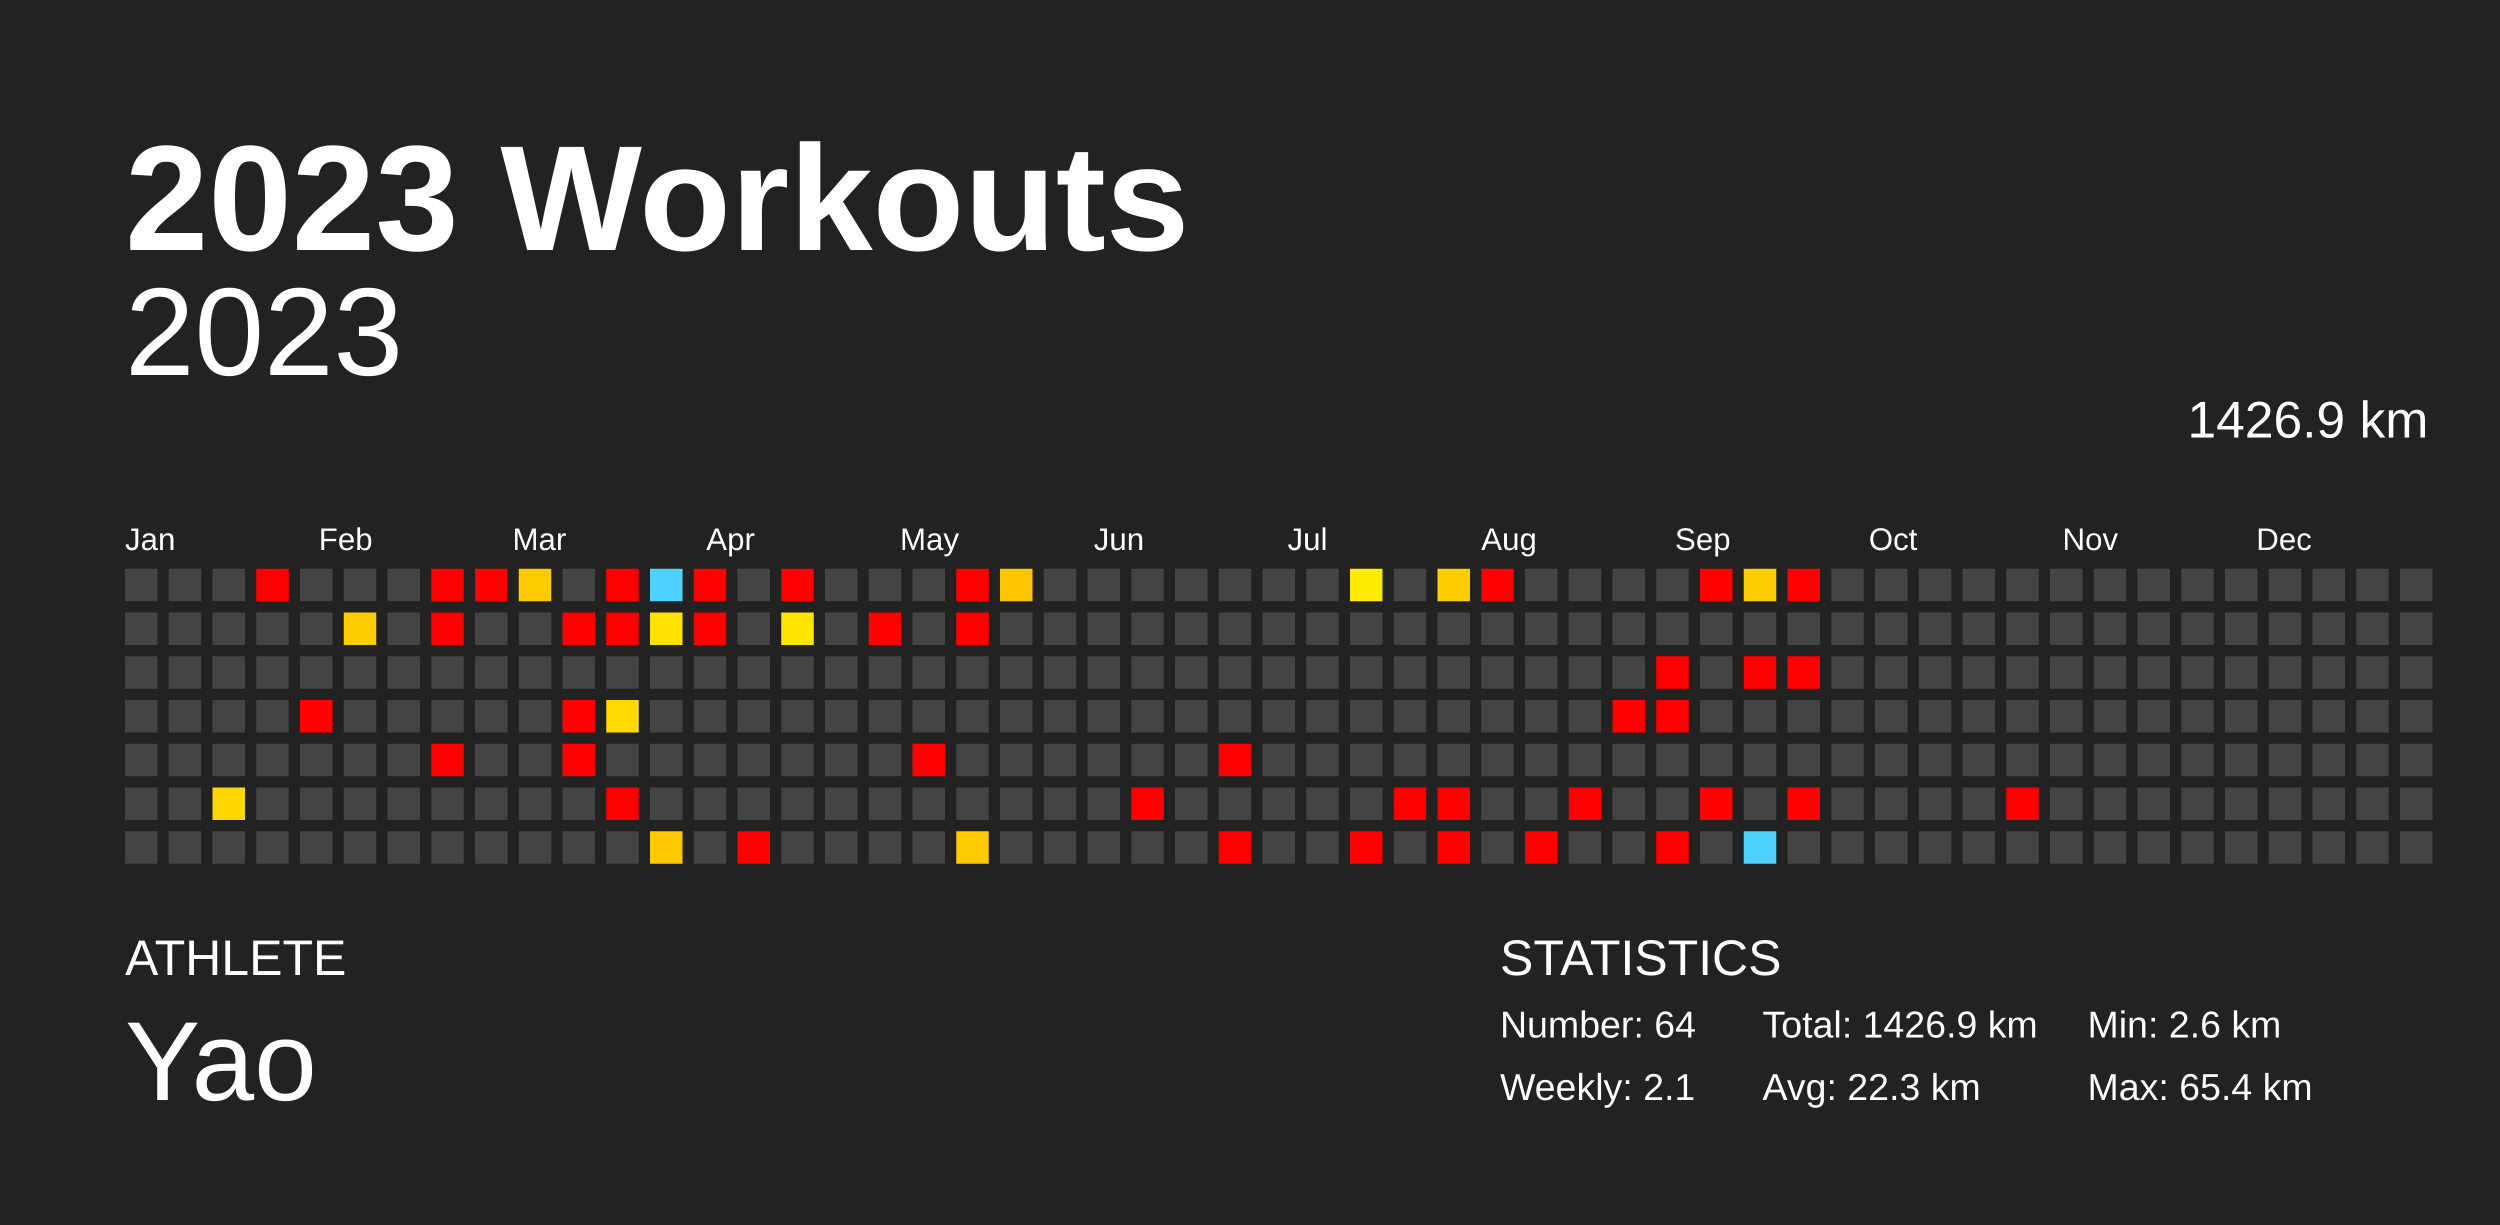
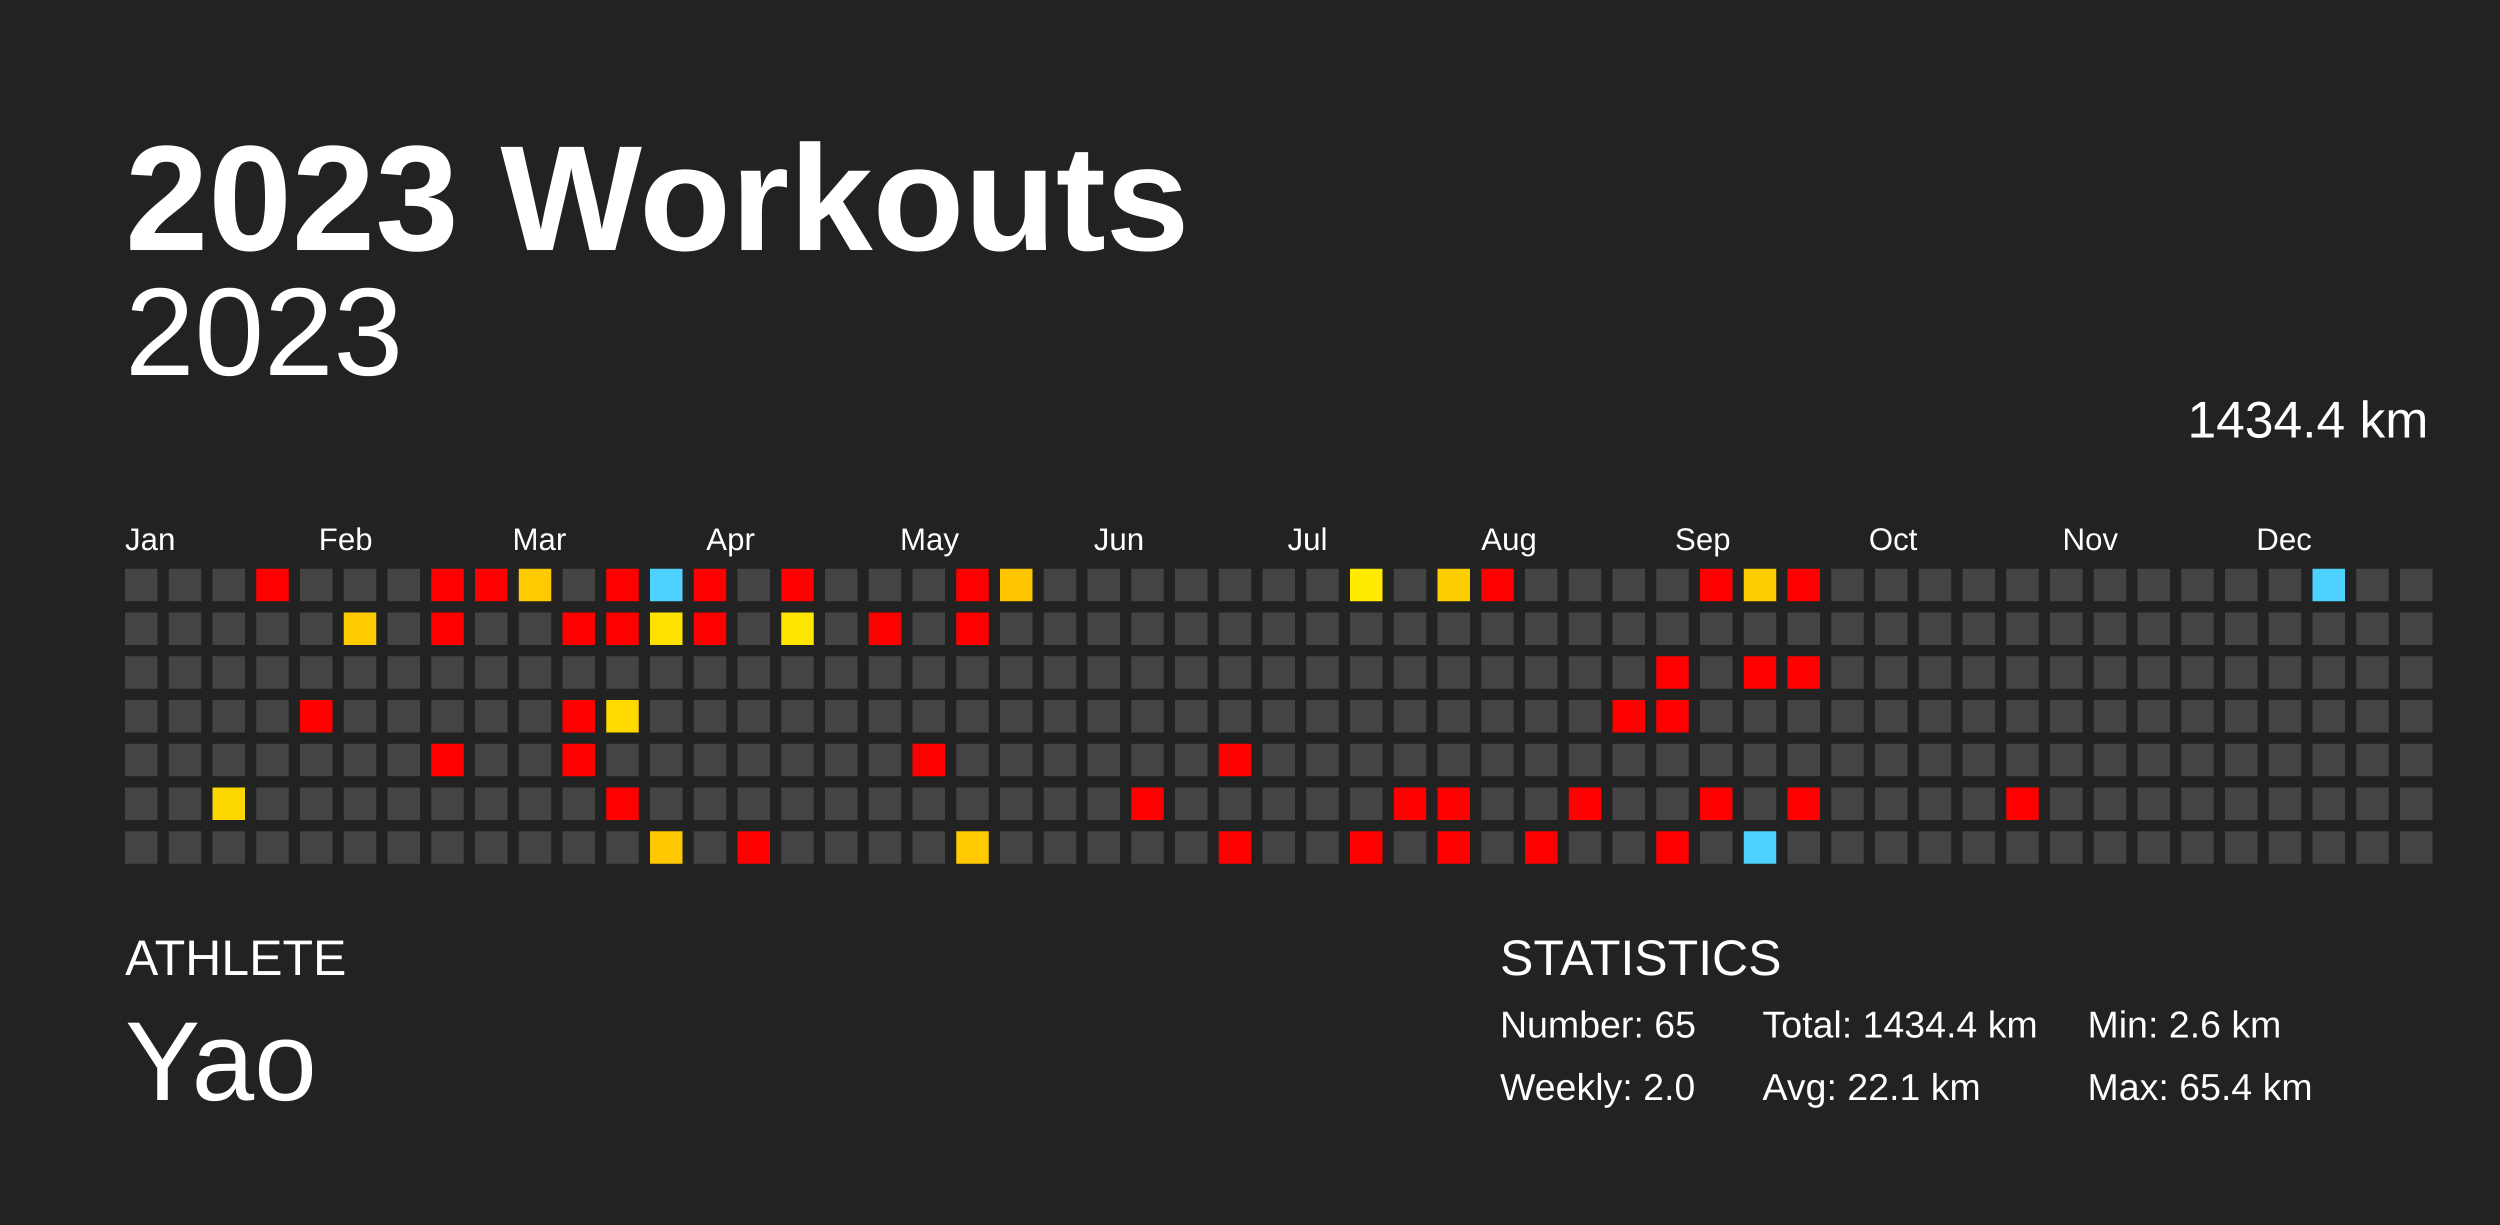
<svg xmlns="http://www.w3.org/2000/svg" baseProfile="full" height="98mm" version="1.1" viewBox="0,0,200,98" width="200mm">
  <defs />
  <rect fill="#222222" height="98" width="200" x="0" y="0" />
  <text fill="#FFFFFF" style="font-size:12px; font-family:Arial; font-weight:bold;" x="10" y="20">2023 Workouts</text>
  <text fill="#FFFFFF" style="font-size:4px; font-family:Arial" x="10" y="78">ATHLETE</text>
  <text fill="#FFFFFF" style="font-size:9px; font-family:Arial" x="10" y="88">Yao</text>
  <text fill="#FFFFFF" style="font-size:4px; font-family:Arial" x="120" y="78">STATISTICS</text>
-   <text fill="#FFFFFF" style="font-size:3px; font-family:Arial" x="120" y="83">Number: 64</text>
-   <text fill="#FFFFFF" style="font-size:3px; font-family:Arial" x="120" y="88">Weekly: 2.1</text>
-   <text fill="#FFFFFF" style="font-size:3px; font-family:Arial" x="141" y="83">Total: 1426.9 km</text>
-   <text fill="#FFFFFF" style="font-size:3px; font-family:Arial" x="141" y="88">Avg: 22.3 km</text>
+   <text fill="#FFFFFF" style="font-size:3px; font-family:Arial" x="120" y="83">Number: 65</text>
+   <text fill="#FFFFFF" style="font-size:3px; font-family:Arial" x="120" y="88">Weekly: 2.0</text>
+   <text fill="#FFFFFF" style="font-size:3px; font-family:Arial" x="141" y="83">Total: 1434.4 km</text>
+   <text fill="#FFFFFF" style="font-size:3px; font-family:Arial" x="141" y="88">Avg: 22.1 km</text>
  <text fill="#FFFFFF" style="font-size:3px; font-family:Arial" x="167" y="83">Min: 2.6 km</text>
  <text fill="#FFFFFF" style="font-size:3px; font-family:Arial" x="167" y="88">Max: 65.4 km</text>
  <text alignment-baseline="hanging" fill="#FFFFFF" style="font-size:10.0px; font-family:Arial;" x="10" y="30">2023</text>
-   <text alignment-baseline="hanging" fill="#FFFFFF" style="font-size:4.125px; font-family:Arial;" x="175" y="35">1426.9 km</text>
+   <text alignment-baseline="hanging" fill="#FFFFFF" style="font-size:4.125px; font-family:Arial;" x="175" y="35">1434.4 km</text>
  <text fill="#FFFFFF" style="font-size:2.5px; font-family:Arial" x="10.0" y="44">Jan</text>
  <text fill="#FFFFFF" style="font-size:2.5px; font-family:Arial" x="25.5" y="44">Feb</text>
  <text fill="#FFFFFF" style="font-size:2.5px; font-family:Arial" x="41.0" y="44">Mar</text>
  <text fill="#FFFFFF" style="font-size:2.5px; font-family:Arial" x="56.5" y="44">Apr</text>
  <text fill="#FFFFFF" style="font-size:2.5px; font-family:Arial" x="72.0" y="44">May</text>
  <text fill="#FFFFFF" style="font-size:2.5px; font-family:Arial" x="87.5" y="44">Jun</text>
  <text fill="#FFFFFF" style="font-size:2.5px; font-family:Arial" x="103.0" y="44">Jul</text>
  <text fill="#FFFFFF" style="font-size:2.5px; font-family:Arial" x="118.5" y="44">Aug</text>
  <text fill="#FFFFFF" style="font-size:2.5px; font-family:Arial" x="134.0" y="44">Sep</text>
  <text fill="#FFFFFF" style="font-size:2.5px; font-family:Arial" x="149.5" y="44">Oct</text>
  <text fill="#FFFFFF" style="font-size:2.5px; font-family:Arial" x="165.0" y="44">Nov</text>
  <text fill="#FFFFFF" style="font-size:2.5px; font-family:Arial" x="180.5" y="44">Dec</text>
  <rect fill="#444444" height="2.6" width="2.6" x="10.0" y="45.5" />
  <rect fill="#444444" height="2.6" width="2.6" x="10.0" y="49.0" />
  <rect fill="#444444" height="2.6" width="2.6" x="10.0" y="52.5" />
  <rect fill="#444444" height="2.6" width="2.6" x="10.0" y="56.0" />
  <rect fill="#444444" height="2.6" width="2.6" x="10.0" y="59.5" />
  <rect fill="#444444" height="2.6" width="2.6" x="10.0" y="63.0" />
  <rect fill="#444444" height="2.6" width="2.6" x="10.0" y="66.5" />
  <rect fill="#444444" height="2.6" width="2.6" x="13.5" y="45.5" />
  <rect fill="#444444" height="2.6" width="2.6" x="13.5" y="49.0" />
  <rect fill="#444444" height="2.6" width="2.6" x="13.5" y="52.5" />
  <rect fill="#444444" height="2.6" width="2.6" x="13.5" y="56.0" />
  <rect fill="#444444" height="2.6" width="2.6" x="13.5" y="59.5" />
  <rect fill="#444444" height="2.6" width="2.6" x="13.5" y="63.0" />
  <rect fill="#444444" height="2.6" width="2.6" x="13.5" y="66.5" />
  <rect fill="#444444" height="2.6" width="2.6" x="17.0" y="45.5" />
  <rect fill="#444444" height="2.6" width="2.6" x="17.0" y="49.0" />
  <rect fill="#444444" height="2.6" width="2.6" x="17.0" y="52.5" />
  <rect fill="#444444" height="2.6" width="2.6" x="17.0" y="56.0" />
  <rect fill="#444444" height="2.6" width="2.6" x="17.0" y="59.5" />
  <rect fill="#ffd700" height="2.6" width="2.6" x="17.0" y="63.0" />
  <rect fill="#444444" height="2.6" width="2.6" x="17.0" y="66.5" />
  <rect fill="red" height="2.6" width="2.6" x="20.5" y="45.5" />
  <rect fill="#444444" height="2.6" width="2.6" x="20.5" y="49.0" />
  <rect fill="#444444" height="2.6" width="2.6" x="20.5" y="52.5" />
  <rect fill="#444444" height="2.6" width="2.6" x="20.5" y="56.0" />
  <rect fill="#444444" height="2.6" width="2.6" x="20.5" y="59.5" />
  <rect fill="#444444" height="2.6" width="2.6" x="20.5" y="63.0" />
  <rect fill="#444444" height="2.6" width="2.6" x="20.5" y="66.5" />
  <rect fill="#444444" height="2.6" width="2.6" x="24.0" y="45.5" />
  <rect fill="#444444" height="2.6" width="2.6" x="24.0" y="49.0" />
  <rect fill="#444444" height="2.6" width="2.6" x="24.0" y="52.5" />
  <rect fill="red" height="2.6" width="2.6" x="24.0" y="56.0" />
  <rect fill="#444444" height="2.6" width="2.6" x="24.0" y="59.5" />
  <rect fill="#444444" height="2.6" width="2.6" x="24.0" y="63.0" />
  <rect fill="#444444" height="2.6" width="2.6" x="24.0" y="66.5" />
  <rect fill="#444444" height="2.6" width="2.6" x="27.5" y="45.5" />
  <rect fill="#ffcc00" height="2.6" width="2.6" x="27.5" y="49.0" />
  <rect fill="#444444" height="2.6" width="2.6" x="27.5" y="52.5" />
  <rect fill="#444444" height="2.6" width="2.6" x="27.5" y="56.0" />
  <rect fill="#444444" height="2.6" width="2.6" x="27.5" y="59.5" />
  <rect fill="#444444" height="2.6" width="2.6" x="27.5" y="63.0" />
  <rect fill="#444444" height="2.6" width="2.6" x="27.5" y="66.5" />
  <rect fill="#444444" height="2.6" width="2.6" x="31.0" y="45.5" />
  <rect fill="#444444" height="2.6" width="2.6" x="31.0" y="49.0" />
  <rect fill="#444444" height="2.6" width="2.6" x="31.0" y="52.5" />
  <rect fill="#444444" height="2.6" width="2.6" x="31.0" y="56.0" />
  <rect fill="#444444" height="2.6" width="2.6" x="31.0" y="59.5" />
  <rect fill="#444444" height="2.6" width="2.6" x="31.0" y="63.0" />
  <rect fill="#444444" height="2.6" width="2.6" x="31.0" y="66.5" />
  <rect fill="red" height="2.6" width="2.6" x="34.5" y="45.5" />
  <rect fill="red" height="2.6" width="2.6" x="34.5" y="49.0" />
  <rect fill="#444444" height="2.6" width="2.6" x="34.5" y="52.5" />
  <rect fill="#444444" height="2.6" width="2.6" x="34.5" y="56.0" />
  <rect fill="red" height="2.6" width="2.6" x="34.5" y="59.5" />
  <rect fill="#444444" height="2.6" width="2.6" x="34.5" y="63.0" />
  <rect fill="#444444" height="2.6" width="2.6" x="34.5" y="66.5" />
  <rect fill="red" height="2.6" width="2.6" x="38.0" y="45.5" />
  <rect fill="#444444" height="2.6" width="2.6" x="38.0" y="49.0" />
  <rect fill="#444444" height="2.6" width="2.6" x="38.0" y="52.5" />
  <rect fill="#444444" height="2.6" width="2.6" x="38.0" y="56.0" />
  <rect fill="#444444" height="2.6" width="2.6" x="38.0" y="59.5" />
  <rect fill="#444444" height="2.6" width="2.6" x="38.0" y="63.0" />
  <rect fill="#444444" height="2.6" width="2.6" x="38.0" y="66.5" />
  <rect fill="#ffcb00" height="2.6" width="2.6" x="41.5" y="45.5" />
  <rect fill="#444444" height="2.6" width="2.6" x="41.5" y="49.0" />
  <rect fill="#444444" height="2.6" width="2.6" x="41.5" y="52.5" />
  <rect fill="#444444" height="2.6" width="2.6" x="41.5" y="56.0" />
  <rect fill="#444444" height="2.6" width="2.6" x="41.5" y="59.5" />
  <rect fill="#444444" height="2.6" width="2.6" x="41.5" y="63.0" />
  <rect fill="#444444" height="2.6" width="2.6" x="41.5" y="66.5" />
  <rect fill="#444444" height="2.6" width="2.6" x="45.0" y="45.5" />
  <rect fill="red" height="2.6" width="2.6" x="45.0" y="49.0" />
  <rect fill="#444444" height="2.6" width="2.6" x="45.0" y="52.5" />
  <rect fill="red" height="2.6" width="2.6" x="45.0" y="56.0" />
  <rect fill="red" height="2.6" width="2.6" x="45.0" y="59.5" />
  <rect fill="#444444" height="2.6" width="2.6" x="45.0" y="63.0" />
  <rect fill="#444444" height="2.6" width="2.6" x="45.0" y="66.5" />
  <rect fill="red" height="2.6" width="2.6" x="48.5" y="45.5" />
  <rect fill="red" height="2.6" width="2.6" x="48.5" y="49.0" />
  <rect fill="#444444" height="2.6" width="2.6" x="48.5" y="52.5" />
  <rect fill="#ffd900" height="2.6" width="2.6" x="48.5" y="56.0" />
  <rect fill="#444444" height="2.6" width="2.6" x="48.5" y="59.5" />
  <rect fill="red" height="2.6" width="2.6" x="48.5" y="63.0" />
  <rect fill="#444444" height="2.6" width="2.6" x="48.5" y="66.5" />
  <rect fill="#4dd2ff" height="2.6" width="2.6" x="52.0" y="45.5" />
  <rect fill="#ffe100" height="2.6" width="2.6" x="52.0" y="49.0" />
  <rect fill="#444444" height="2.6" width="2.6" x="52.0" y="52.5" />
  <rect fill="#444444" height="2.6" width="2.6" x="52.0" y="56.0" />
  <rect fill="#444444" height="2.6" width="2.6" x="52.0" y="59.5" />
  <rect fill="#444444" height="2.6" width="2.6" x="52.0" y="63.0" />
  <rect fill="#ffc800" height="2.6" width="2.6" x="52.0" y="66.5" />
  <rect fill="red" height="2.6" width="2.6" x="55.5" y="45.5" />
  <rect fill="red" height="2.6" width="2.6" x="55.5" y="49.0" />
  <rect fill="#444444" height="2.6" width="2.6" x="55.5" y="52.5" />
  <rect fill="#444444" height="2.6" width="2.6" x="55.5" y="56.0" />
  <rect fill="#444444" height="2.6" width="2.6" x="55.5" y="59.5" />
  <rect fill="#444444" height="2.6" width="2.6" x="55.5" y="63.0" />
  <rect fill="#444444" height="2.6" width="2.6" x="55.5" y="66.5" />
  <rect fill="#444444" height="2.6" width="2.6" x="59.0" y="45.5" />
  <rect fill="#444444" height="2.6" width="2.6" x="59.0" y="49.0" />
  <rect fill="#444444" height="2.6" width="2.6" x="59.0" y="52.5" />
  <rect fill="#444444" height="2.6" width="2.6" x="59.0" y="56.0" />
  <rect fill="#444444" height="2.6" width="2.6" x="59.0" y="59.5" />
  <rect fill="#444444" height="2.6" width="2.6" x="59.0" y="63.0" />
  <rect fill="red" height="2.6" width="2.6" x="59.0" y="66.5" />
  <rect fill="red" height="2.6" width="2.6" x="62.5" y="45.5" />
  <rect fill="#ffe500" height="2.6" width="2.6" x="62.5" y="49.0" />
  <rect fill="#444444" height="2.6" width="2.6" x="62.5" y="52.5" />
  <rect fill="#444444" height="2.6" width="2.6" x="62.5" y="56.0" />
  <rect fill="#444444" height="2.6" width="2.6" x="62.5" y="59.5" />
  <rect fill="#444444" height="2.6" width="2.6" x="62.5" y="63.0" />
  <rect fill="#444444" height="2.6" width="2.6" x="62.5" y="66.5" />
  <rect fill="#444444" height="2.6" width="2.6" x="66.0" y="45.5" />
  <rect fill="#444444" height="2.6" width="2.6" x="66.0" y="49.0" />
  <rect fill="#444444" height="2.6" width="2.6" x="66.0" y="52.5" />
  <rect fill="#444444" height="2.6" width="2.6" x="66.0" y="56.0" />
  <rect fill="#444444" height="2.6" width="2.6" x="66.0" y="59.5" />
  <rect fill="#444444" height="2.6" width="2.6" x="66.0" y="63.0" />
  <rect fill="#444444" height="2.6" width="2.6" x="66.0" y="66.5" />
  <rect fill="#444444" height="2.6" width="2.6" x="69.5" y="45.5" />
  <rect fill="red" height="2.6" width="2.6" x="69.5" y="49.0" />
  <rect fill="#444444" height="2.6" width="2.6" x="69.5" y="52.5" />
  <rect fill="#444444" height="2.6" width="2.6" x="69.5" y="56.0" />
  <rect fill="#444444" height="2.6" width="2.6" x="69.5" y="59.5" />
  <rect fill="#444444" height="2.6" width="2.6" x="69.5" y="63.0" />
  <rect fill="#444444" height="2.6" width="2.6" x="69.5" y="66.5" />
  <rect fill="#444444" height="2.6" width="2.6" x="73.0" y="45.5" />
  <rect fill="#444444" height="2.6" width="2.6" x="73.0" y="49.0" />
  <rect fill="#444444" height="2.6" width="2.6" x="73.0" y="52.5" />
  <rect fill="#444444" height="2.6" width="2.6" x="73.0" y="56.0" />
  <rect fill="red" height="2.6" width="2.6" x="73.0" y="59.5" />
  <rect fill="#444444" height="2.6" width="2.6" x="73.0" y="63.0" />
  <rect fill="#444444" height="2.6" width="2.6" x="73.0" y="66.5" />
  <rect fill="red" height="2.6" width="2.6" x="76.5" y="45.5" />
  <rect fill="red" height="2.6" width="2.6" x="76.5" y="49.0" />
  <rect fill="#444444" height="2.6" width="2.6" x="76.5" y="52.5" />
  <rect fill="#444444" height="2.6" width="2.6" x="76.5" y="56.0" />
  <rect fill="#444444" height="2.6" width="2.6" x="76.5" y="59.5" />
  <rect fill="#444444" height="2.6" width="2.6" x="76.5" y="63.0" />
  <rect fill="#ffcb00" height="2.6" width="2.6" x="76.5" y="66.5" />
  <rect fill="#ffc500" height="2.6" width="2.6" x="80.0" y="45.5" />
  <rect fill="#444444" height="2.6" width="2.6" x="80.0" y="49.0" />
  <rect fill="#444444" height="2.6" width="2.6" x="80.0" y="52.5" />
  <rect fill="#444444" height="2.6" width="2.6" x="80.0" y="56.0" />
  <rect fill="#444444" height="2.6" width="2.6" x="80.0" y="59.5" />
  <rect fill="#444444" height="2.6" width="2.6" x="80.0" y="63.0" />
  <rect fill="#444444" height="2.6" width="2.6" x="80.0" y="66.5" />
  <rect fill="#444444" height="2.6" width="2.6" x="83.5" y="45.5" />
  <rect fill="#444444" height="2.6" width="2.6" x="83.5" y="49.0" />
  <rect fill="#444444" height="2.6" width="2.6" x="83.5" y="52.5" />
  <rect fill="#444444" height="2.6" width="2.6" x="83.5" y="56.0" />
  <rect fill="#444444" height="2.6" width="2.6" x="83.5" y="59.5" />
  <rect fill="#444444" height="2.6" width="2.6" x="83.5" y="63.0" />
  <rect fill="#444444" height="2.6" width="2.6" x="83.5" y="66.5" />
  <rect fill="#444444" height="2.6" width="2.6" x="87.0" y="45.5" />
  <rect fill="#444444" height="2.6" width="2.6" x="87.0" y="49.0" />
  <rect fill="#444444" height="2.6" width="2.6" x="87.0" y="52.5" />
  <rect fill="#444444" height="2.6" width="2.6" x="87.0" y="56.0" />
  <rect fill="#444444" height="2.6" width="2.6" x="87.0" y="59.5" />
  <rect fill="#444444" height="2.6" width="2.6" x="87.0" y="63.0" />
  <rect fill="#444444" height="2.6" width="2.6" x="87.0" y="66.5" />
  <rect fill="#444444" height="2.6" width="2.6" x="90.5" y="45.5" />
  <rect fill="#444444" height="2.6" width="2.6" x="90.5" y="49.0" />
  <rect fill="#444444" height="2.6" width="2.6" x="90.5" y="52.5" />
  <rect fill="#444444" height="2.6" width="2.6" x="90.5" y="56.0" />
  <rect fill="#444444" height="2.6" width="2.6" x="90.5" y="59.5" />
  <rect fill="red" height="2.6" width="2.6" x="90.5" y="63.0" />
  <rect fill="#444444" height="2.6" width="2.6" x="90.5" y="66.5" />
  <rect fill="#444444" height="2.6" width="2.6" x="94.0" y="45.5" />
  <rect fill="#444444" height="2.6" width="2.6" x="94.0" y="49.0" />
  <rect fill="#444444" height="2.6" width="2.6" x="94.0" y="52.5" />
  <rect fill="#444444" height="2.6" width="2.6" x="94.0" y="56.0" />
  <rect fill="#444444" height="2.6" width="2.6" x="94.0" y="59.5" />
  <rect fill="#444444" height="2.6" width="2.6" x="94.0" y="63.0" />
  <rect fill="#444444" height="2.6" width="2.6" x="94.0" y="66.5" />
  <rect fill="#444444" height="2.6" width="2.6" x="97.5" y="45.5" />
  <rect fill="#444444" height="2.6" width="2.6" x="97.5" y="49.0" />
  <rect fill="#444444" height="2.6" width="2.6" x="97.5" y="52.5" />
  <rect fill="#444444" height="2.6" width="2.6" x="97.5" y="56.0" />
  <rect fill="red" height="2.6" width="2.6" x="97.5" y="59.5" />
  <rect fill="#444444" height="2.6" width="2.6" x="97.5" y="63.0" />
  <rect fill="red" height="2.6" width="2.6" x="97.5" y="66.5" />
  <rect fill="#444444" height="2.6" width="2.6" x="101.0" y="45.5" />
  <rect fill="#444444" height="2.6" width="2.6" x="101.0" y="49.0" />
  <rect fill="#444444" height="2.6" width="2.6" x="101.0" y="52.5" />
  <rect fill="#444444" height="2.6" width="2.6" x="101.0" y="56.0" />
  <rect fill="#444444" height="2.6" width="2.6" x="101.0" y="59.5" />
  <rect fill="#444444" height="2.6" width="2.6" x="101.0" y="63.0" />
  <rect fill="#444444" height="2.6" width="2.6" x="101.0" y="66.5" />
  <rect fill="#444444" height="2.6" width="2.6" x="104.5" y="45.5" />
  <rect fill="#444444" height="2.6" width="2.6" x="104.5" y="49.0" />
  <rect fill="#444444" height="2.6" width="2.6" x="104.5" y="52.5" />
  <rect fill="#444444" height="2.6" width="2.6" x="104.5" y="56.0" />
  <rect fill="#444444" height="2.6" width="2.6" x="104.5" y="59.5" />
  <rect fill="#444444" height="2.6" width="2.6" x="104.5" y="63.0" />
  <rect fill="#444444" height="2.6" width="2.6" x="104.5" y="66.5" />
  <rect fill="#ffea00" height="2.6" width="2.6" x="108.0" y="45.5" />
  <rect fill="#444444" height="2.6" width="2.6" x="108.0" y="49.0" />
  <rect fill="#444444" height="2.6" width="2.6" x="108.0" y="52.5" />
  <rect fill="#444444" height="2.6" width="2.6" x="108.0" y="56.0" />
  <rect fill="#444444" height="2.6" width="2.6" x="108.0" y="59.5" />
  <rect fill="#444444" height="2.6" width="2.6" x="108.0" y="63.0" />
  <rect fill="red" height="2.6" width="2.6" x="108.0" y="66.5" />
  <rect fill="#444444" height="2.6" width="2.6" x="111.5" y="45.5" />
  <rect fill="#444444" height="2.6" width="2.6" x="111.5" y="49.0" />
  <rect fill="#444444" height="2.6" width="2.6" x="111.5" y="52.5" />
  <rect fill="#444444" height="2.6" width="2.6" x="111.5" y="56.0" />
  <rect fill="#444444" height="2.6" width="2.6" x="111.5" y="59.5" />
  <rect fill="red" height="2.6" width="2.6" x="111.5" y="63.0" />
  <rect fill="#444444" height="2.6" width="2.6" x="111.5" y="66.5" />
  <rect fill="#ffce00" height="2.6" width="2.6" x="115.0" y="45.5" />
  <rect fill="#444444" height="2.6" width="2.6" x="115.0" y="49.0" />
  <rect fill="#444444" height="2.6" width="2.6" x="115.0" y="52.5" />
  <rect fill="#444444" height="2.6" width="2.6" x="115.0" y="56.0" />
  <rect fill="#444444" height="2.6" width="2.6" x="115.0" y="59.5" />
  <rect fill="red" height="2.6" width="2.6" x="115.0" y="63.0" />
  <rect fill="red" height="2.6" width="2.6" x="115.0" y="66.5" />
  <rect fill="red" height="2.6" width="2.6" x="118.5" y="45.5" />
  <rect fill="#444444" height="2.6" width="2.6" x="118.5" y="49.0" />
  <rect fill="#444444" height="2.6" width="2.6" x="118.5" y="52.5" />
  <rect fill="#444444" height="2.6" width="2.6" x="118.5" y="56.0" />
  <rect fill="#444444" height="2.6" width="2.6" x="118.5" y="59.5" />
  <rect fill="#444444" height="2.6" width="2.6" x="118.5" y="63.0" />
  <rect fill="#444444" height="2.6" width="2.6" x="118.5" y="66.5" />
  <rect fill="#444444" height="2.6" width="2.6" x="122.0" y="45.5" />
  <rect fill="#444444" height="2.6" width="2.6" x="122.0" y="49.0" />
  <rect fill="#444444" height="2.6" width="2.6" x="122.0" y="52.5" />
  <rect fill="#444444" height="2.6" width="2.6" x="122.0" y="56.0" />
  <rect fill="#444444" height="2.6" width="2.6" x="122.0" y="59.5" />
  <rect fill="#444444" height="2.6" width="2.6" x="122.0" y="63.0" />
  <rect fill="red" height="2.6" width="2.6" x="122.0" y="66.5" />
  <rect fill="#444444" height="2.6" width="2.6" x="125.5" y="45.5" />
  <rect fill="#444444" height="2.6" width="2.6" x="125.5" y="49.0" />
  <rect fill="#444444" height="2.6" width="2.6" x="125.5" y="52.5" />
  <rect fill="#444444" height="2.6" width="2.6" x="125.5" y="56.0" />
  <rect fill="#444444" height="2.6" width="2.6" x="125.5" y="59.5" />
  <rect fill="red" height="2.6" width="2.6" x="125.5" y="63.0" />
  <rect fill="#444444" height="2.6" width="2.6" x="125.5" y="66.5" />
  <rect fill="#444444" height="2.6" width="2.6" x="129.0" y="45.5" />
  <rect fill="#444444" height="2.6" width="2.6" x="129.0" y="49.0" />
  <rect fill="#444444" height="2.6" width="2.6" x="129.0" y="52.5" />
  <rect fill="red" height="2.6" width="2.6" x="129.0" y="56.0" />
  <rect fill="#444444" height="2.6" width="2.6" x="129.0" y="59.5" />
  <rect fill="#444444" height="2.6" width="2.6" x="129.0" y="63.0" />
  <rect fill="#444444" height="2.6" width="2.6" x="129.0" y="66.5" />
  <rect fill="#444444" height="2.6" width="2.6" x="132.5" y="45.5" />
  <rect fill="#444444" height="2.6" width="2.6" x="132.5" y="49.0" />
  <rect fill="red" height="2.6" width="2.6" x="132.5" y="52.5" />
  <rect fill="red" height="2.6" width="2.6" x="132.5" y="56.0" />
  <rect fill="#444444" height="2.6" width="2.6" x="132.5" y="59.5" />
  <rect fill="#444444" height="2.6" width="2.6" x="132.5" y="63.0" />
  <rect fill="red" height="2.6" width="2.6" x="132.5" y="66.5" />
  <rect fill="red" height="2.6" width="2.6" x="136.0" y="45.5" />
  <rect fill="#444444" height="2.6" width="2.6" x="136.0" y="49.0" />
  <rect fill="#444444" height="2.6" width="2.6" x="136.0" y="52.5" />
  <rect fill="#444444" height="2.6" width="2.6" x="136.0" y="56.0" />
  <rect fill="#444444" height="2.6" width="2.6" x="136.0" y="59.5" />
  <rect fill="red" height="2.6" width="2.6" x="136.0" y="63.0" />
  <rect fill="#444444" height="2.6" width="2.6" x="136.0" y="66.5" />
  <rect fill="#ffce00" height="2.6" width="2.6" x="139.5" y="45.5" />
  <rect fill="#444444" height="2.6" width="2.6" x="139.5" y="49.0" />
  <rect fill="red" height="2.6" width="2.6" x="139.5" y="52.5" />
  <rect fill="#444444" height="2.6" width="2.6" x="139.5" y="56.0" />
  <rect fill="#444444" height="2.6" width="2.6" x="139.5" y="59.5" />
  <rect fill="#444444" height="2.6" width="2.6" x="139.5" y="63.0" />
  <rect fill="#4dd2ff" height="2.6" width="2.6" x="139.5" y="66.5" />
  <rect fill="red" height="2.6" width="2.6" x="143.0" y="45.5" />
  <rect fill="#444444" height="2.6" width="2.6" x="143.0" y="49.0" />
  <rect fill="red" height="2.6" width="2.6" x="143.0" y="52.5" />
  <rect fill="#444444" height="2.6" width="2.6" x="143.0" y="56.0" />
  <rect fill="#444444" height="2.6" width="2.6" x="143.0" y="59.5" />
  <rect fill="red" height="2.6" width="2.6" x="143.0" y="63.0" />
  <rect fill="#444444" height="2.6" width="2.6" x="143.0" y="66.5" />
  <rect fill="#444444" height="2.6" width="2.6" x="146.5" y="45.5" />
  <rect fill="#444444" height="2.6" width="2.6" x="146.5" y="49.0" />
  <rect fill="#444444" height="2.6" width="2.6" x="146.5" y="52.5" />
  <rect fill="#444444" height="2.6" width="2.6" x="146.5" y="56.0" />
  <rect fill="#444444" height="2.6" width="2.6" x="146.5" y="59.5" />
  <rect fill="#444444" height="2.6" width="2.6" x="146.5" y="63.0" />
  <rect fill="#444444" height="2.6" width="2.6" x="146.5" y="66.5" />
  <rect fill="#444444" height="2.6" width="2.6" x="150.0" y="45.5" />
  <rect fill="#444444" height="2.6" width="2.6" x="150.0" y="49.0" />
  <rect fill="#444444" height="2.6" width="2.6" x="150.0" y="52.5" />
  <rect fill="#444444" height="2.6" width="2.6" x="150.0" y="56.0" />
  <rect fill="#444444" height="2.6" width="2.6" x="150.0" y="59.5" />
  <rect fill="#444444" height="2.6" width="2.6" x="150.0" y="63.0" />
  <rect fill="#444444" height="2.6" width="2.6" x="150.0" y="66.5" />
  <rect fill="#444444" height="2.6" width="2.6" x="153.5" y="45.5" />
  <rect fill="#444444" height="2.6" width="2.6" x="153.5" y="49.0" />
  <rect fill="#444444" height="2.6" width="2.6" x="153.5" y="52.5" />
  <rect fill="#444444" height="2.6" width="2.6" x="153.5" y="56.0" />
  <rect fill="#444444" height="2.6" width="2.6" x="153.5" y="59.5" />
  <rect fill="#444444" height="2.6" width="2.6" x="153.5" y="63.0" />
  <rect fill="#444444" height="2.6" width="2.6" x="153.5" y="66.5" />
  <rect fill="#444444" height="2.6" width="2.6" x="157.0" y="45.5" />
  <rect fill="#444444" height="2.6" width="2.6" x="157.0" y="49.0" />
  <rect fill="#444444" height="2.6" width="2.6" x="157.0" y="52.5" />
  <rect fill="#444444" height="2.6" width="2.6" x="157.0" y="56.0" />
  <rect fill="#444444" height="2.6" width="2.6" x="157.0" y="59.5" />
  <rect fill="#444444" height="2.6" width="2.6" x="157.0" y="63.0" />
  <rect fill="#444444" height="2.6" width="2.6" x="157.0" y="66.5" />
  <rect fill="#444444" height="2.6" width="2.6" x="160.5" y="45.5" />
  <rect fill="#444444" height="2.6" width="2.6" x="160.5" y="49.0" />
  <rect fill="#444444" height="2.6" width="2.6" x="160.5" y="52.5" />
  <rect fill="#444444" height="2.6" width="2.6" x="160.5" y="56.0" />
  <rect fill="#444444" height="2.6" width="2.6" x="160.5" y="59.5" />
  <rect fill="red" height="2.6" width="2.6" x="160.5" y="63.0" />
  <rect fill="#444444" height="2.6" width="2.6" x="160.5" y="66.5" />
  <rect fill="#444444" height="2.6" width="2.6" x="164.0" y="45.5" />
  <rect fill="#444444" height="2.6" width="2.6" x="164.0" y="49.0" />
  <rect fill="#444444" height="2.6" width="2.6" x="164.0" y="52.5" />
  <rect fill="#444444" height="2.6" width="2.6" x="164.0" y="56.0" />
  <rect fill="#444444" height="2.6" width="2.6" x="164.0" y="59.5" />
  <rect fill="#444444" height="2.6" width="2.6" x="164.0" y="63.0" />
  <rect fill="#444444" height="2.6" width="2.6" x="164.0" y="66.5" />
  <rect fill="#444444" height="2.6" width="2.6" x="167.5" y="45.5" />
  <rect fill="#444444" height="2.6" width="2.6" x="167.5" y="49.0" />
  <rect fill="#444444" height="2.6" width="2.6" x="167.5" y="52.5" />
  <rect fill="#444444" height="2.6" width="2.6" x="167.5" y="56.0" />
  <rect fill="#444444" height="2.6" width="2.6" x="167.5" y="59.5" />
  <rect fill="#444444" height="2.6" width="2.6" x="167.5" y="63.0" />
  <rect fill="#444444" height="2.6" width="2.6" x="167.5" y="66.5" />
  <rect fill="#444444" height="2.6" width="2.6" x="171.0" y="45.5" />
  <rect fill="#444444" height="2.6" width="2.6" x="171.0" y="49.0" />
  <rect fill="#444444" height="2.6" width="2.6" x="171.0" y="52.5" />
  <rect fill="#444444" height="2.6" width="2.6" x="171.0" y="56.0" />
  <rect fill="#444444" height="2.6" width="2.6" x="171.0" y="59.5" />
  <rect fill="#444444" height="2.6" width="2.6" x="171.0" y="63.0" />
  <rect fill="#444444" height="2.6" width="2.6" x="171.0" y="66.5" />
  <rect fill="#444444" height="2.6" width="2.6" x="174.5" y="45.5" />
  <rect fill="#444444" height="2.6" width="2.6" x="174.5" y="49.0" />
  <rect fill="#444444" height="2.6" width="2.6" x="174.5" y="52.5" />
  <rect fill="#444444" height="2.6" width="2.6" x="174.5" y="56.0" />
  <rect fill="#444444" height="2.6" width="2.6" x="174.5" y="59.5" />
  <rect fill="#444444" height="2.6" width="2.6" x="174.5" y="63.0" />
  <rect fill="#444444" height="2.6" width="2.6" x="174.5" y="66.5" />
  <rect fill="#444444" height="2.6" width="2.6" x="178.0" y="45.5" />
  <rect fill="#444444" height="2.6" width="2.6" x="178.0" y="49.0" />
  <rect fill="#444444" height="2.6" width="2.6" x="178.0" y="52.5" />
  <rect fill="#444444" height="2.6" width="2.6" x="178.0" y="56.0" />
  <rect fill="#444444" height="2.6" width="2.6" x="178.0" y="59.5" />
  <rect fill="#444444" height="2.6" width="2.6" x="178.0" y="63.0" />
  <rect fill="#444444" height="2.6" width="2.6" x="178.0" y="66.5" />
  <rect fill="#444444" height="2.6" width="2.6" x="181.5" y="45.5" />
  <rect fill="#444444" height="2.6" width="2.6" x="181.5" y="49.0" />
  <rect fill="#444444" height="2.6" width="2.6" x="181.5" y="52.5" />
  <rect fill="#444444" height="2.6" width="2.6" x="181.5" y="56.0" />
  <rect fill="#444444" height="2.6" width="2.6" x="181.5" y="59.5" />
  <rect fill="#444444" height="2.6" width="2.6" x="181.5" y="63.0" />
  <rect fill="#444444" height="2.6" width="2.6" x="181.5" y="66.5" />
-   <rect fill="#444444" height="2.6" width="2.6" x="185.0" y="45.5" />
+   <rect fill="#4dd2ff" height="2.6" width="2.6" x="185.0" y="45.5" />
  <rect fill="#444444" height="2.6" width="2.6" x="185.0" y="49.0" />
  <rect fill="#444444" height="2.6" width="2.6" x="185.0" y="52.5" />
  <rect fill="#444444" height="2.6" width="2.6" x="185.0" y="56.0" />
  <rect fill="#444444" height="2.6" width="2.6" x="185.0" y="59.5" />
  <rect fill="#444444" height="2.6" width="2.6" x="185.0" y="63.0" />
  <rect fill="#444444" height="2.6" width="2.6" x="185.0" y="66.5" />
  <rect fill="#444444" height="2.6" width="2.6" x="188.5" y="45.5" />
  <rect fill="#444444" height="2.6" width="2.6" x="188.5" y="49.0" />
  <rect fill="#444444" height="2.6" width="2.6" x="188.5" y="52.5" />
  <rect fill="#444444" height="2.6" width="2.6" x="188.5" y="56.0" />
  <rect fill="#444444" height="2.6" width="2.6" x="188.5" y="59.5" />
  <rect fill="#444444" height="2.6" width="2.6" x="188.5" y="63.0" />
  <rect fill="#444444" height="2.6" width="2.6" x="188.5" y="66.5" />
  <rect fill="#444444" height="2.6" width="2.6" x="192.0" y="45.5" />
  <rect fill="#444444" height="2.6" width="2.6" x="192.0" y="49.0" />
  <rect fill="#444444" height="2.6" width="2.6" x="192.0" y="52.5" />
  <rect fill="#444444" height="2.6" width="2.6" x="192.0" y="56.0" />
  <rect fill="#444444" height="2.6" width="2.6" x="192.0" y="59.5" />
  <rect fill="#444444" height="2.6" width="2.6" x="192.0" y="63.0" />
  <rect fill="#444444" height="2.6" width="2.6" x="192.0" y="66.5" />
</svg>
